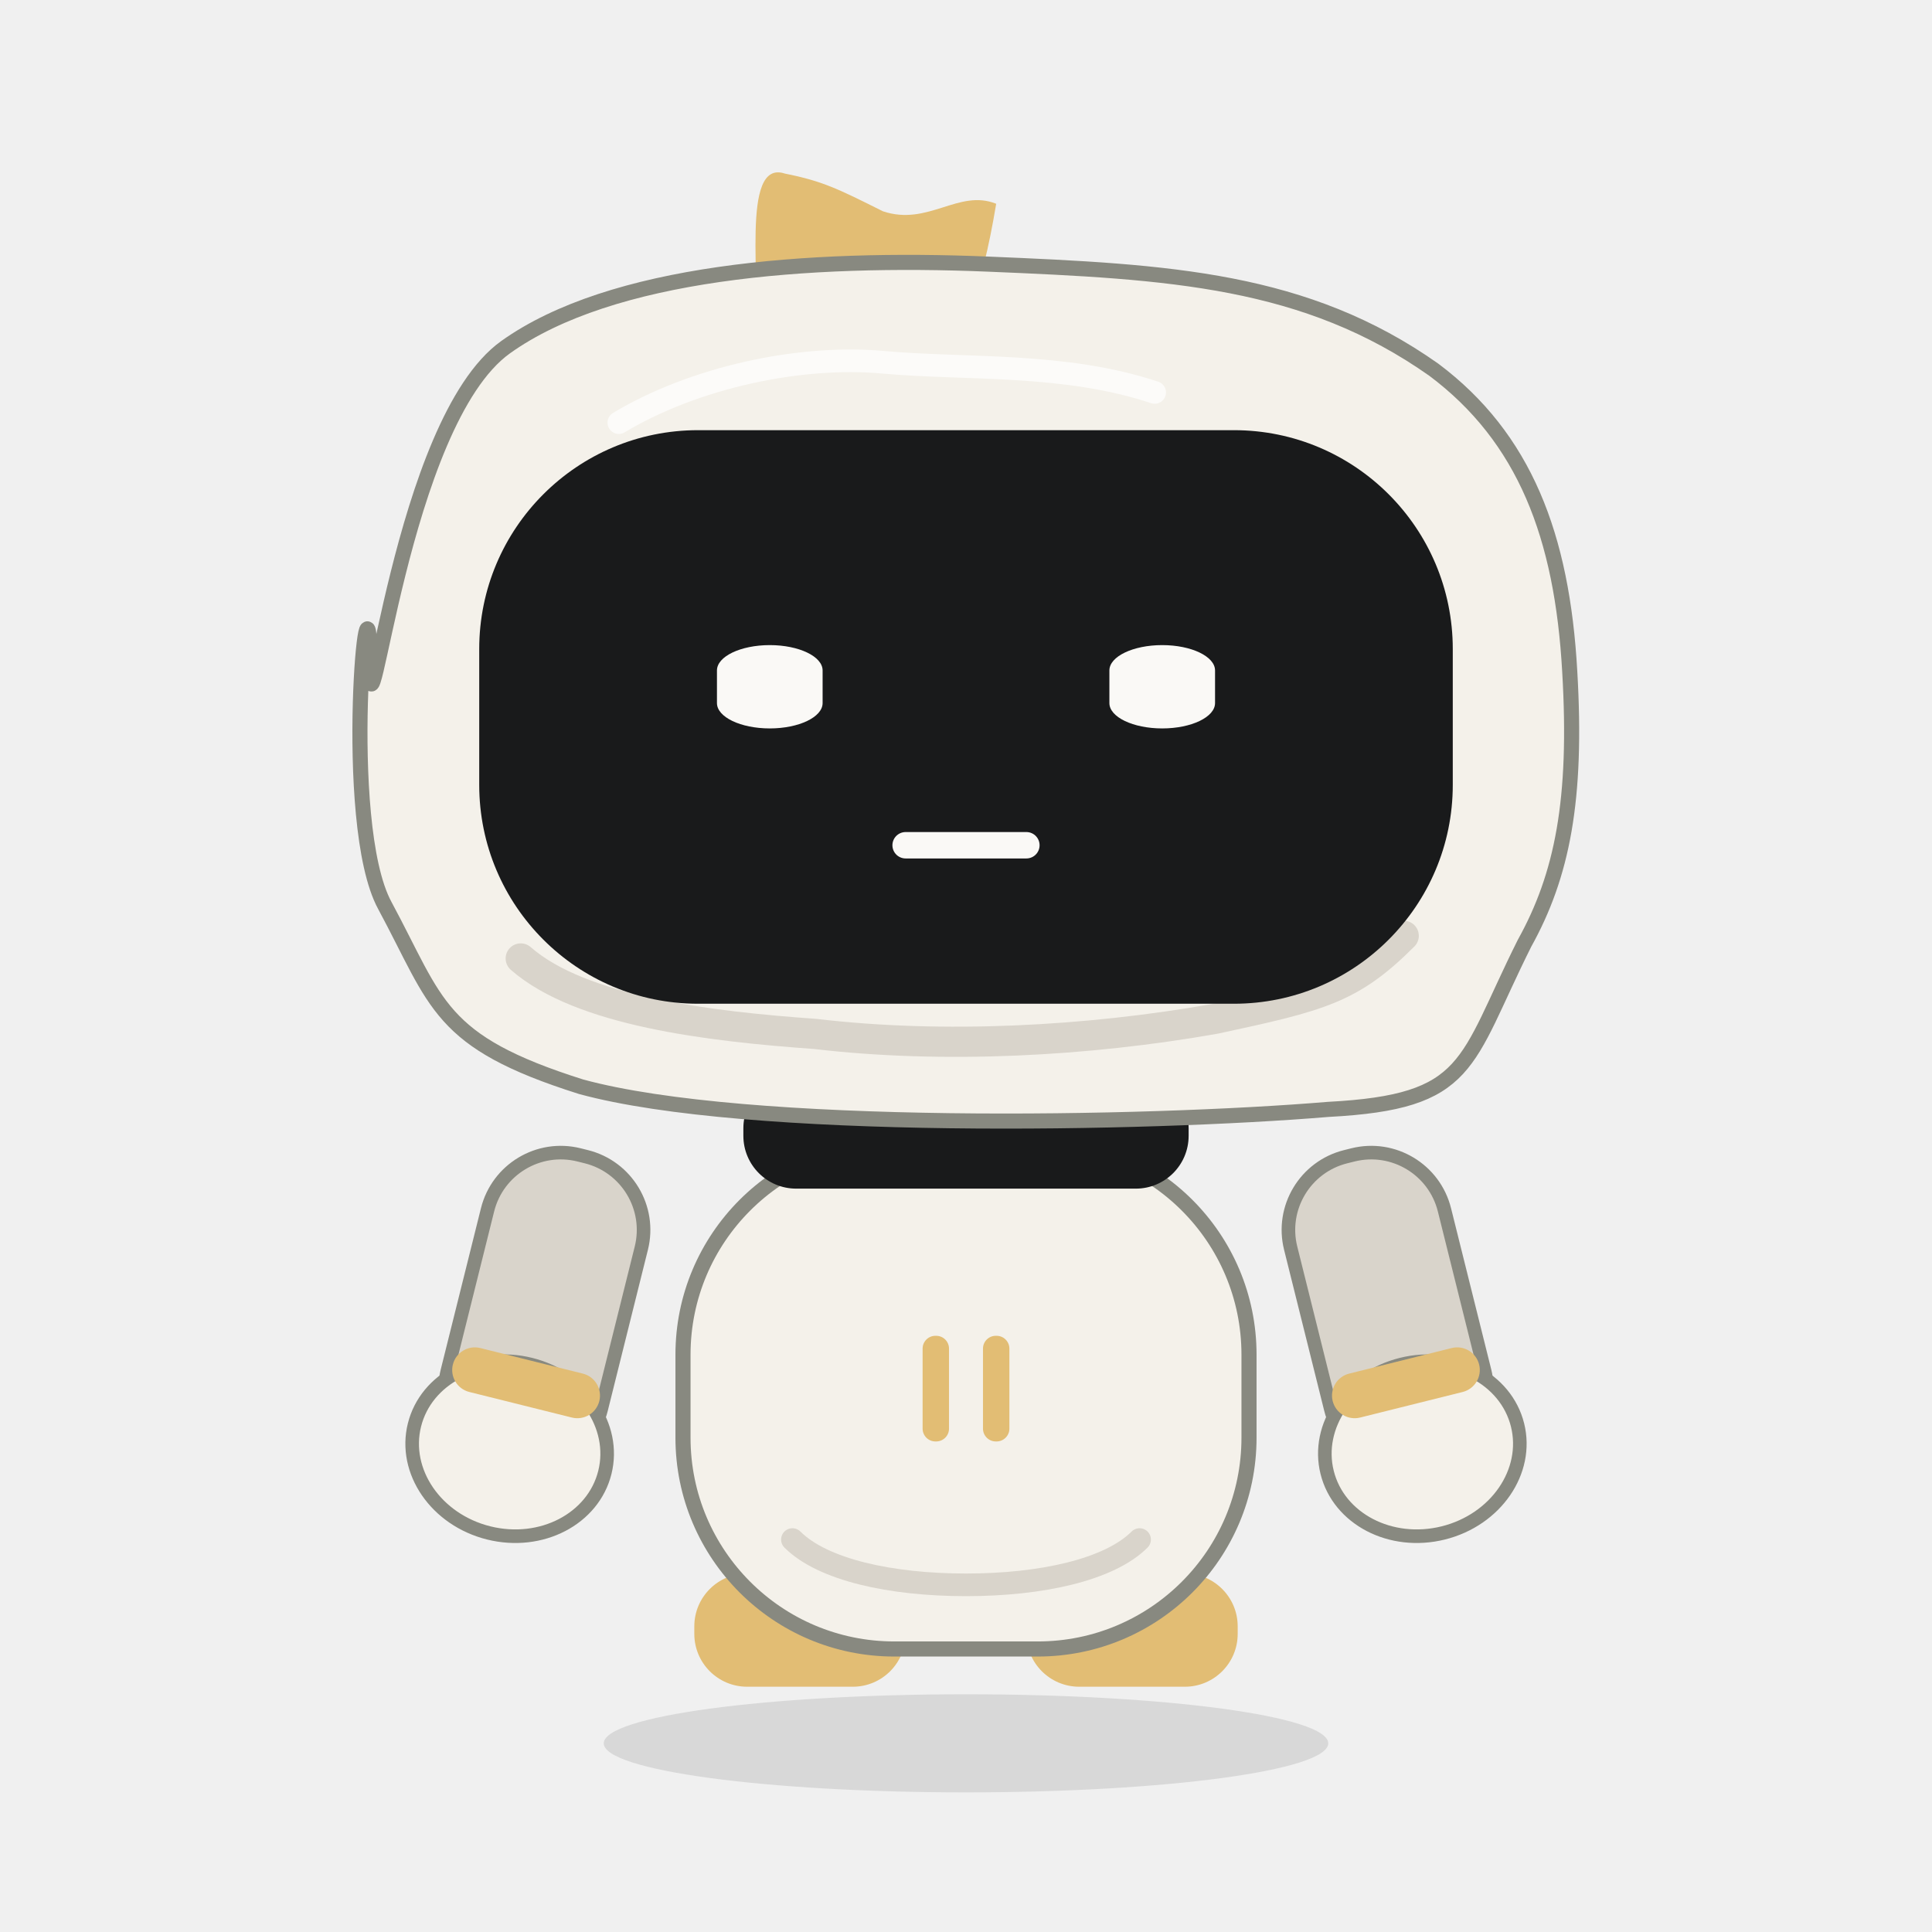
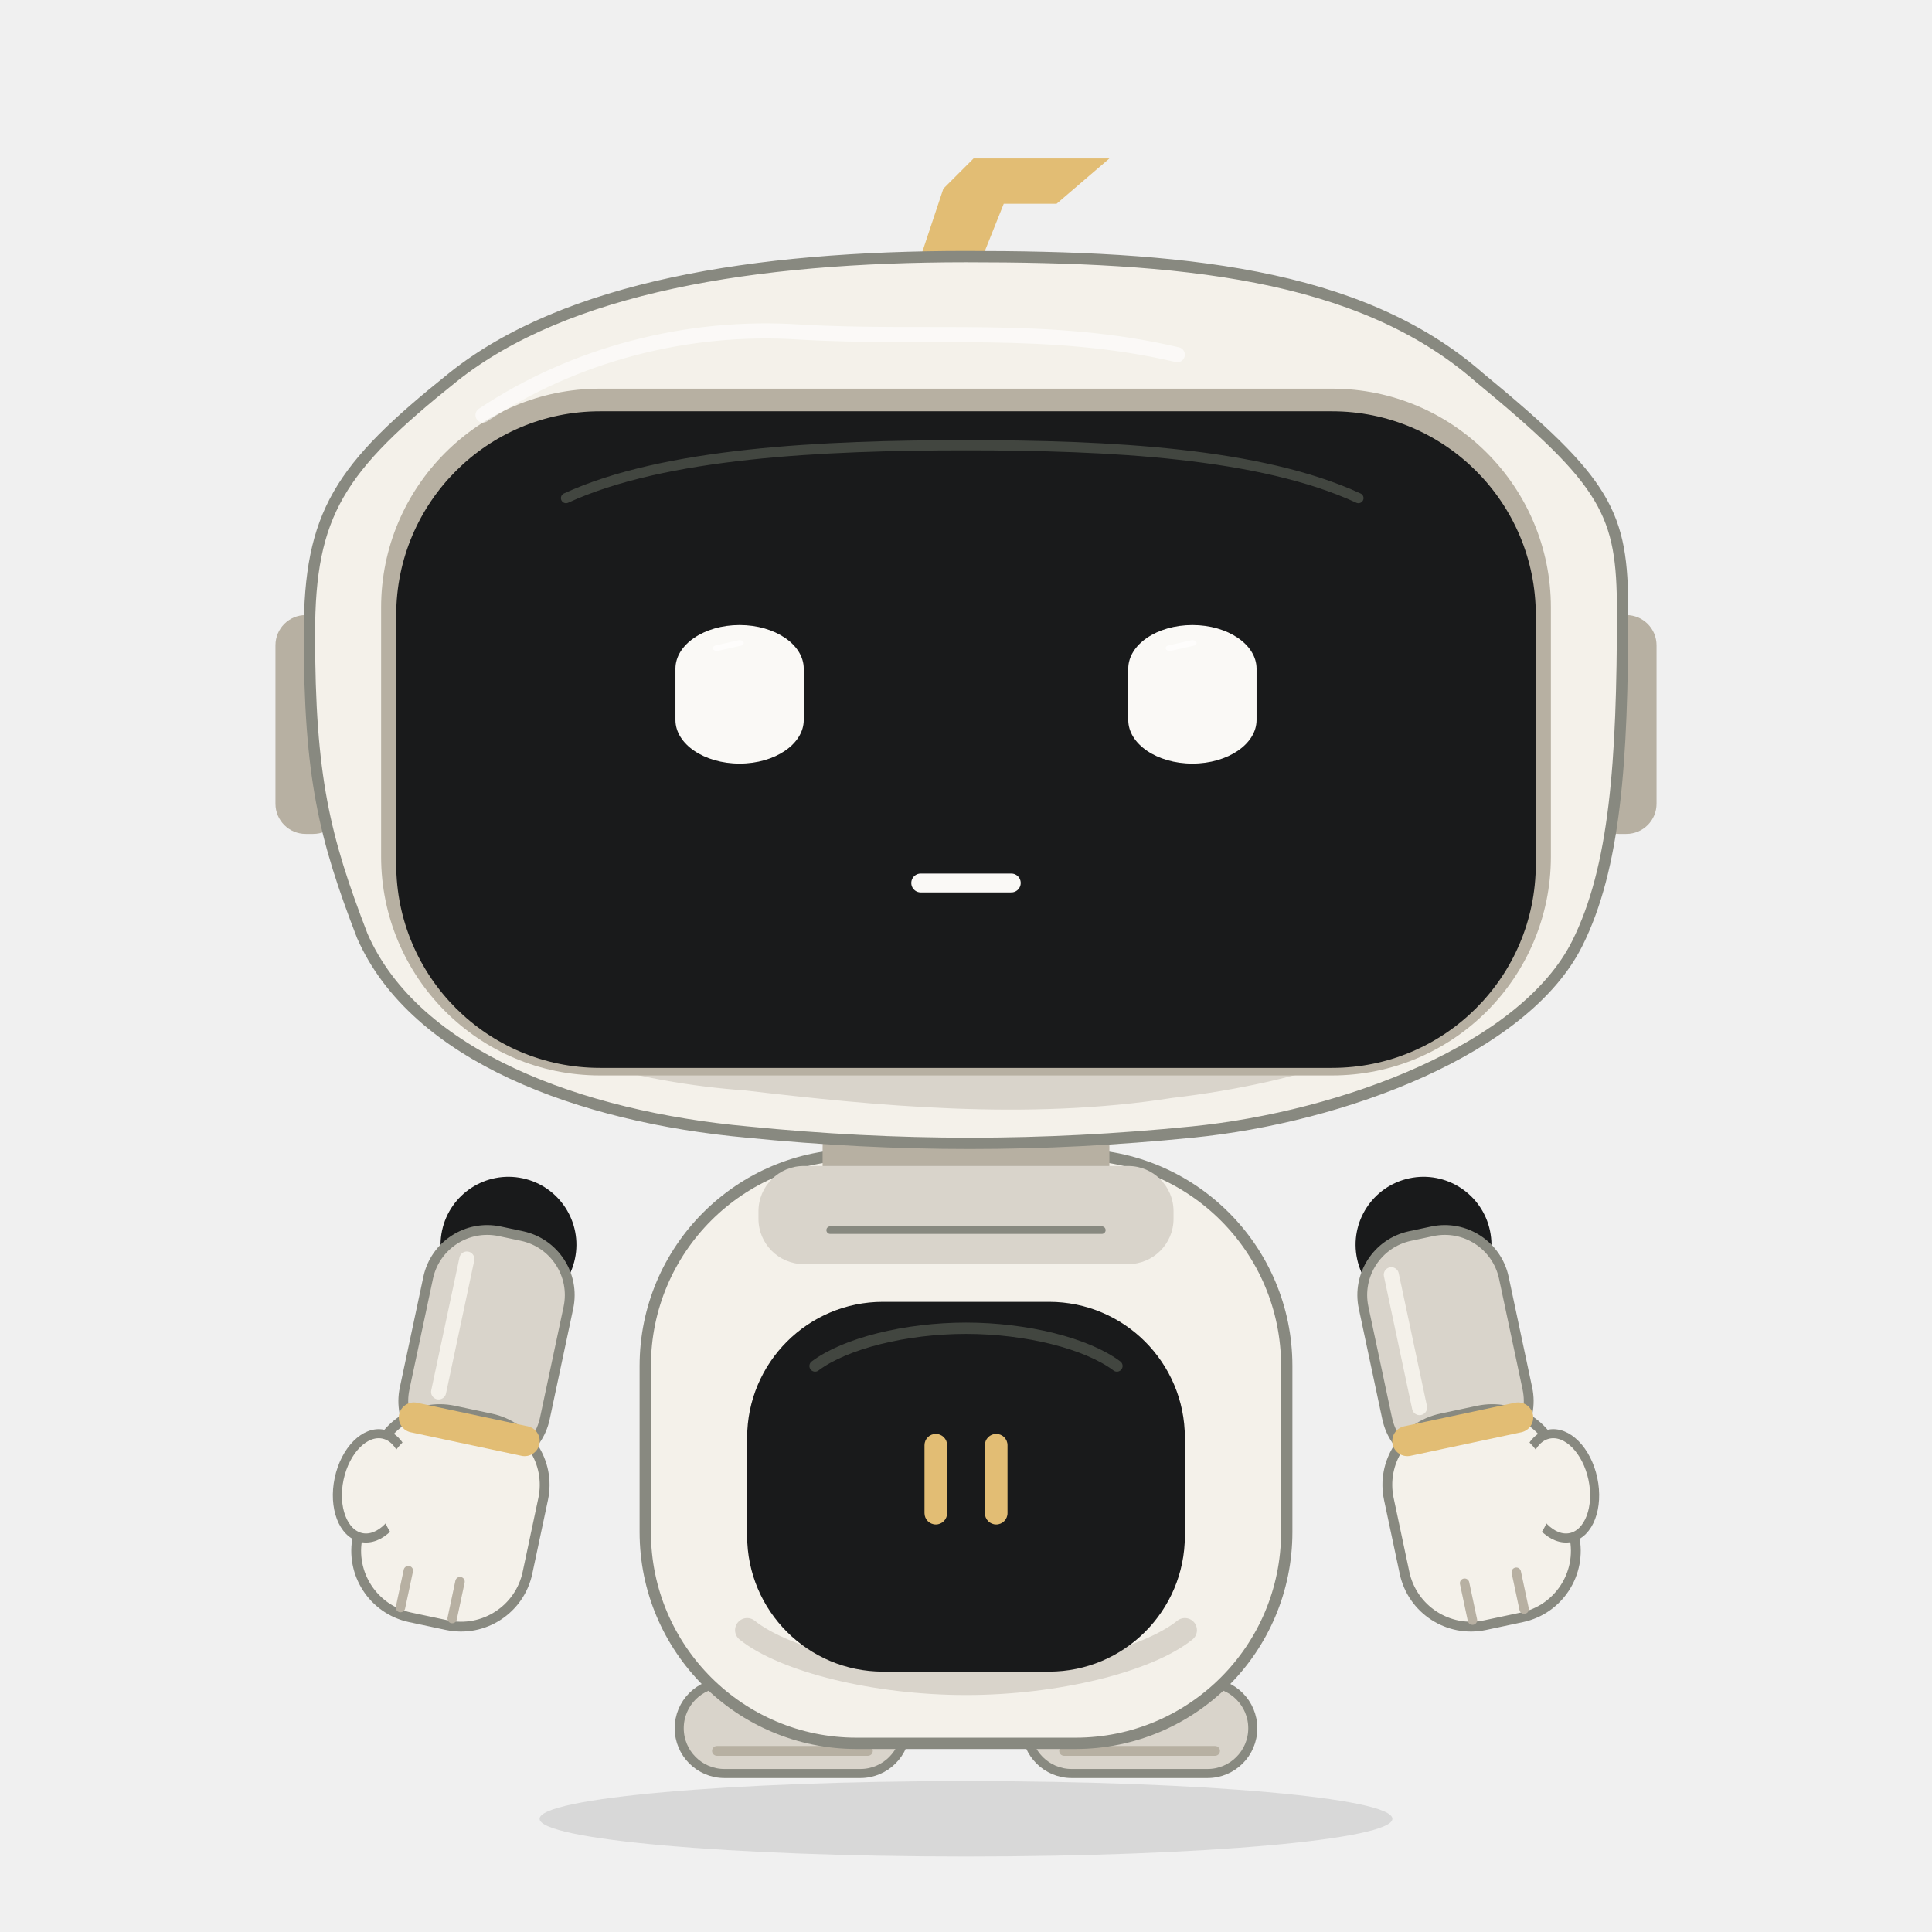
<svg xmlns="http://www.w3.org/2000/svg" viewBox="0 0 256 256" fill="none">
-   <g transform="translate(128 231) rotate(0) scale(1 1)">
-     <ellipse cx="0" cy="0" rx="48" ry="6.5" fill="#000000" stroke="none" stroke-width="0" stroke-linecap="round" stroke-linejoin="round" opacity="0.1" />
+   <g transform="translate(128 241) rotate(0) scale(1 1)">
+     <ellipse cx="0" cy="0" rx="56.5" ry="5" fill="#000000" stroke="none" stroke-width="0" stroke-linecap="round" stroke-linejoin="round" opacity="0.1" />
  </g>
-   <g transform="translate(128 132) rotate(0) scale(1 1)" />
-   <g transform="translate(128 132) rotate(0) scale(1 1)">
-     <g transform="translate(-22 84) rotate(0) scale(1 1)">
-       <path d="M -7 -7.5 C -7 -7.5 7 -7.5 7 -7.5 C 10.866 -7.5 14 -4.366 14 -0.5 C 14 -0.5 14 0.5 14 0.5 C 14 4.366 10.866 7.5 7 7.5 C 7 7.5 -7 7.5 -7 7.5 C -10.866 7.5 -14 4.366 -14 0.5 C -14 0.5 -14 -0.5 -14 -0.5 C -14 -4.366 -10.866 -7.5 -7 -7.5 Z" fill="#E2BD74" stroke="none" stroke-width="1" stroke-linecap="round" stroke-linejoin="round" opacity="1" />
+   <g transform="translate(128 139) rotate(0) scale(1 1)" />
+   <g transform="translate(128 139) rotate(0) scale(1 1)">
+     <g transform="translate(-23 90) rotate(0) scale(1 1)">
+       <path d="M -9 -6 C -9 -6 9 -6 9 -6 C 12.314 -6 15 -3.314 15 0 C 15 0 15 0 15 0 C 15 3.314 12.314 6 9 6 C 9 6 -9 6 -9 6 C -12.314 6 -15 3.314 -15 0 C -15 0 -15 0 -15 0 C -15 -3.314 -12.314 -6 -9 -6 Z" fill="#D9D4CB" stroke="#888980" stroke-width="1.2" stroke-linecap="round" stroke-linejoin="round" opacity="1" />
+       <path d="M -10 3 C -10 3 10 3 10 3" fill="none" stroke="#B7B0A2" stroke-width="1.3" stroke-linecap="round" stroke-linejoin="round" opacity="1" />
    </g>
  </g>
-   <g transform="translate(128 132) rotate(0) scale(1 1)">
-     <g transform="translate(22 84) rotate(0) scale(1 1)">
-       <path d="M -7 -7.5 C -7 -7.5 7 -7.5 7 -7.5 C 10.866 -7.5 14 -4.366 14 -0.5 C 14 -0.5 14 0.5 14 0.5 C 14 4.366 10.866 7.5 7 7.5 C 7 7.5 -7 7.5 -7 7.5 C -10.866 7.5 -14 4.366 -14 0.5 C -14 0.5 -14 -0.5 -14 -0.5 C -14 -4.366 -10.866 -7.5 -7 -7.5 Z" fill="#E2BD74" stroke="none" stroke-width="1" stroke-linecap="round" stroke-linejoin="round" opacity="1" />
+   <g transform="translate(128 139) rotate(0) scale(1 1)">
+     <g transform="translate(23 90) rotate(0) scale(1 1)">
+       <path d="M -9 -6 C -9 -6 9 -6 9 -6 C 12.314 -6 15 -3.314 15 0 C 15 0 15 0 15 0 C 15 3.314 12.314 6 9 6 C 9 6 -9 6 -9 6 C -12.314 6 -15 3.314 -15 0 C -15 0 -15 0 -15 0 C -15 -3.314 -12.314 -6 -9 -6 Z" fill="#D9D4CB" stroke="#888980" stroke-width="1.2" stroke-linecap="round" stroke-linejoin="round" opacity="1" />
+       <path d="M -10 3 C -10 3 10 3 10 3" fill="none" stroke="#B7B0A2" stroke-width="1.3" stroke-linecap="round" stroke-linejoin="round" opacity="1" />
    </g>
  </g>
-   <g transform="translate(128 132) rotate(0) scale(1 1)">
-     <g transform="translate(-52 26) rotate(14) scale(1 1)">
-       <path d="M -0.5 -5 C -0.5 -5 0.5 -5 0.5 -5 C 6.023 -5 10.5 -0.523 10.5 5 C 10.5 5 10.5 27 10.5 27 C 10.5 32.523 6.023 37 0.5 37 C 0.5 37 -0.5 37 -0.5 37 C -6.023 37 -10.5 32.523 -10.5 27 C -10.5 27 -10.5 5 -10.5 5 C -10.5 -0.523 -6.023 -5 -0.5 -5 Z" fill="#D9D4CB" stroke="#888980" stroke-width="1.8" stroke-linecap="round" stroke-linejoin="round" opacity="1" />
-       <ellipse cx="0" cy="35" rx="13" ry="11.5" fill="#F4F1EA" stroke="#888980" stroke-width="1.8" stroke-linecap="round" stroke-linejoin="round" opacity="1" />
-       <path d="M -7 23 C -7 23 7 23 7 23 C 8.657 23 10 24.343 10 26 C 10 26 10 26 10 26 C 10 27.657 8.657 29 7 29 C 7 29 -7 29 -7 29 C -8.657 29 -10 27.657 -10 26 C -10 26 -10 26 -10 26 C -10 24.343 -8.657 23 -7 23 Z" fill="#E2BD74" stroke="none" stroke-width="1" stroke-linecap="round" stroke-linejoin="round" opacity="1" />
+   <g transform="translate(128 139) rotate(0) scale(1 1)">
+     <g transform="translate(-60 23) rotate(12) scale(1 1)">
+       <ellipse cx="0" cy="3" rx="9" ry="9" fill="#191A1B" stroke="none" stroke-width="1" stroke-linecap="round" stroke-linejoin="round" opacity="1" />
+       <path d="M -1.5 1.5 C -1.5 1.5 1.5 1.5 1.5 1.5 C 5.918 1.5 9.5 5.082 9.5 9.5 C 9.5 9.5 9.5 24.5 9.5 24.5 C 9.5 28.918 5.918 32.5 1.5 32.5 C 1.5 32.5 -1.5 32.5 -1.5 32.5 C -5.918 32.5 -9.5 28.918 -9.5 24.5 C -9.5 24.5 -9.5 9.5 -9.5 9.5 C -9.5 5.082 -5.918 1.5 -1.5 1.5 Z" fill="#D9D4CB" stroke="#888980" stroke-width="1.3" stroke-linecap="round" stroke-linejoin="round" opacity="1" />
+       <path d="M -5 6 C -5 6 -5 24 -5 24" fill="none" stroke="#F4F1EA" stroke-width="2" stroke-linecap="round" stroke-linejoin="round" opacity="1" />
+       <path d="M -2.5 26 C -2.5 26 2.5 26 2.5 26 C 7.471 26 11.5 30.029 11.5 35 C 11.5 35 11.5 45 11.5 45 C 11.5 49.971 7.471 54 2.5 54 C 2.5 54 -2.5 54 -2.5 54 C -7.471 54 -11.5 49.971 -11.5 45 C -11.5 45 -11.5 35 -11.5 35 C -11.5 30.029 -7.471 26 -2.5 26 Z" fill="#F4F1EA" stroke="#888980" stroke-width="1.3" stroke-linecap="round" stroke-linejoin="round" opacity="1" />
+       <ellipse cx="-11" cy="38" rx="4.5" ry="7" fill="#F4F1EA" stroke="#888980" stroke-width="1.2" stroke-linecap="round" stroke-linejoin="round" opacity="1" />
+       <path d="M -2.5 28.5 C -2.5 28.5 2.5 28.5 2.5 28.5 C 6.366 28.5 9.5 31.634 9.5 35.5 C 9.5 35.5 9.5 38.5 9.5 38.5 C 9.5 42.366 6.366 45.5 2.5 45.5 C 2.5 45.5 -2.5 45.5 -2.5 45.5 C -6.366 45.5 -9.5 42.366 -9.5 38.5 C -9.5 38.5 -9.5 35.5 -9.5 35.5 C -9.5 31.634 -6.366 28.5 -2.5 28.5 Z" fill="#F4F1EA" stroke="none" stroke-width="1" stroke-linecap="round" stroke-linejoin="round" opacity="1" />
+       <path d="M -4 48 C -4 48 -4 53 -4 53" fill="none" stroke="#B7B0A2" stroke-width="1.25" stroke-linecap="round" stroke-linejoin="round" opacity="1" />
+       <path d="M 3 48 C 3 48 3 53 3 53" fill="none" stroke="#B7B0A2" stroke-width="1.25" stroke-linecap="round" stroke-linejoin="round" opacity="1" />
+       <path d="M -7.5 26 C -7.5 26 7.5 26 7.5 26 C 8.605 26 9.5 26.895 9.5 28 C 9.5 28 9.5 28 9.5 28 C 9.5 29.105 8.605 30 7.5 30 C 7.5 30 -7.5 30 -7.5 30 C -8.605 30 -9.5 29.105 -9.5 28 C -9.5 28 -9.5 28 -9.5 28 C -9.5 26.895 -8.605 26 -7.5 26 Z" fill="#E2BD74" stroke="none" stroke-width="1" stroke-linecap="round" stroke-linejoin="round" opacity="1" />
    </g>
  </g>
-   <g transform="translate(128 132) rotate(0) scale(1 1)">
-     <g transform="translate(52 26) rotate(-14) scale(1 1)">
-       <path d="M -0.5 -5 C -0.5 -5 0.5 -5 0.5 -5 C 6.023 -5 10.5 -0.523 10.5 5 C 10.5 5 10.5 27 10.5 27 C 10.5 32.523 6.023 37 0.5 37 C 0.5 37 -0.5 37 -0.5 37 C -6.023 37 -10.5 32.523 -10.5 27 C -10.5 27 -10.5 5 -10.5 5 C -10.5 -0.523 -6.023 -5 -0.5 -5 Z" fill="#D9D4CB" stroke="#888980" stroke-width="1.8" stroke-linecap="round" stroke-linejoin="round" opacity="1" />
-       <ellipse cx="0" cy="35" rx="13" ry="11.5" fill="#F4F1EA" stroke="#888980" stroke-width="1.8" stroke-linecap="round" stroke-linejoin="round" opacity="1" />
-       <path d="M -7 23 C -7 23 7 23 7 23 C 8.657 23 10 24.343 10 26 C 10 26 10 26 10 26 C 10 27.657 8.657 29 7 29 C 7 29 -7 29 -7 29 C -8.657 29 -10 27.657 -10 26 C -10 26 -10 26 -10 26 C -10 24.343 -8.657 23 -7 23 Z" fill="#E2BD74" stroke="none" stroke-width="1" stroke-linecap="round" stroke-linejoin="round" opacity="1" />
+   <g transform="translate(128 139) rotate(0) scale(1 1)">
+     <g transform="translate(60 23) rotate(-12) scale(1 1)">
+       <ellipse cx="0" cy="3" rx="9" ry="9" fill="#191A1B" stroke="none" stroke-width="1" stroke-linecap="round" stroke-linejoin="round" opacity="1" />
+       <path d="M -1.5 1.5 C -1.5 1.5 1.5 1.5 1.5 1.5 C 5.918 1.5 9.5 5.082 9.5 9.5 C 9.5 9.5 9.5 24.5 9.5 24.5 C 9.5 28.918 5.918 32.5 1.5 32.5 C 1.5 32.5 -1.5 32.5 -1.5 32.5 C -5.918 32.5 -9.5 28.918 -9.5 24.5 C -9.5 24.5 -9.5 9.5 -9.5 9.5 C -9.5 5.082 -5.918 1.5 -1.5 1.5 Z" fill="#D9D4CB" stroke="#888980" stroke-width="1.3" stroke-linecap="round" stroke-linejoin="round" opacity="1" />
+       <path d="M -5 6 C -5 6 -5 24 -5 24" fill="none" stroke="#F4F1EA" stroke-width="2" stroke-linecap="round" stroke-linejoin="round" opacity="1" />
+       <path d="M -2.5 26 C -2.5 26 2.5 26 2.5 26 C 7.471 26 11.5 30.029 11.5 35 C 11.5 35 11.5 45 11.5 45 C 11.5 49.971 7.471 54 2.5 54 C 2.5 54 -2.5 54 -2.5 54 C -7.471 54 -11.5 49.971 -11.5 45 C -11.5 45 -11.5 35 -11.5 35 C -11.5 30.029 -7.471 26 -2.5 26 Z" fill="#F4F1EA" stroke="#888980" stroke-width="1.3" stroke-linecap="round" stroke-linejoin="round" opacity="1" />
+       <ellipse cx="11" cy="38" rx="4.5" ry="7" fill="#F4F1EA" stroke="#888980" stroke-width="1.2" stroke-linecap="round" stroke-linejoin="round" opacity="1" />
+       <path d="M -2.5 28.5 C -2.5 28.5 2.5 28.5 2.5 28.5 C 6.366 28.5 9.5 31.634 9.5 35.5 C 9.5 35.5 9.5 38.5 9.5 38.5 C 9.5 42.366 6.366 45.5 2.5 45.5 C 2.5 45.5 -2.5 45.5 -2.5 45.5 C -6.366 45.5 -9.5 42.366 -9.5 38.5 C -9.5 38.5 -9.5 35.5 -9.5 35.5 C -9.5 31.634 -6.366 28.5 -2.5 28.5 Z" fill="#F4F1EA" stroke="none" stroke-width="1" stroke-linecap="round" stroke-linejoin="round" opacity="1" />
+       <path d="M -4 48 C -4 48 -4 53 -4 53" fill="none" stroke="#B7B0A2" stroke-width="1.25" stroke-linecap="round" stroke-linejoin="round" opacity="1" />
+       <path d="M 3 48 C 3 48 3 53 3 53" fill="none" stroke="#B7B0A2" stroke-width="1.25" stroke-linecap="round" stroke-linejoin="round" opacity="1" />
+       <path d="M -7.5 26 C -7.5 26 7.5 26 7.5 26 C 8.605 26 9.5 26.895 9.5 28 C 9.5 28 9.5 28 9.5 28 C 9.5 29.105 8.605 30 7.5 30 C 7.5 30 -7.5 30 -7.5 30 C -8.605 30 -9.5 29.105 -9.5 28 C -9.5 28 -9.5 28 -9.5 28 C -9.5 26.895 -8.605 26 -7.5 26 Z" fill="#E2BD74" stroke="none" stroke-width="1" stroke-linecap="round" stroke-linejoin="round" opacity="1" />
    </g>
  </g>
-   <g transform="translate(128 132) rotate(0) scale(1 1)">
+   <g transform="translate(128 139) rotate(0) scale(1 1)">
    <g transform="translate(0 53) rotate(0) scale(1 1)">
-       <path d="M -9.5 -33.5 C -9.5 -33.5 9.5 -33.5 9.5 -33.5 C 24.964 -33.5 37.5 -20.964 37.5 -5.5 C 37.5 -5.5 37.5 5.5 37.5 5.5 C 37.5 20.964 24.964 33.5 9.5 33.5 C 9.5 33.5 -9.5 33.5 -9.5 33.5 C -24.964 33.5 -37.5 20.964 -37.5 5.5 C -37.5 5.5 -37.5 -5.5 -37.5 -5.5 C -37.5 -20.964 -24.964 -33.5 -9.5 -33.5 Z" fill="#F4F1EA" stroke="#888980" stroke-width="2" stroke-linecap="round" stroke-linejoin="round" opacity="1" />
-       <path d="M -23 19 C -19 23 -10 25 0 25 C 10 25 19 23 23 19" fill="none" stroke="#D9D4CB" stroke-width="3" stroke-linecap="round" stroke-linejoin="round" opacity="1" />
+       <path d="M -14.5 -39 C -14.5 -39 14.5 -39 14.5 -39 C 29.964 -39 42.5 -26.464 42.5 -11 C 42.5 -11 42.5 11 42.5 11 C 42.5 26.464 29.964 39 14.5 39 C 14.5 39 -14.5 39 -14.5 39 C -29.964 39 -42.5 26.464 -42.5 11 C -42.5 11 -42.5 -11 -42.5 -11 C -42.5 -26.464 -29.964 -39 -14.5 -39 Z" fill="#F4F1EA" stroke="#888980" stroke-width="1.5" stroke-linecap="round" stroke-linejoin="round" opacity="1" />
+       <path d="M -29 24 C -24 28 -12 31 0 31 C 12 31 24 28 29 24" fill="none" stroke="#D9D4CB" stroke-width="3.2" stroke-linecap="round" stroke-linejoin="round" opacity="1" />
+       <path d="M -11 -19.5 C -11 -19.5 11 -19.5 11 -19.5 C 20.941 -19.5 29 -11.441 29 -1.5 C 29 -1.5 29 11.5 29 11.5 C 29 21.441 20.941 29.5 11 29.5 C 11 29.5 -11 29.5 -11 29.5 C -20.941 29.5 -29 21.441 -29 11.5 C -29 11.5 -29 -1.5 -29 -1.5 C -29 -11.441 -20.941 -19.5 -11 -19.5 Z" fill="#191A1B" stroke="none" stroke-width="1" stroke-linecap="round" stroke-linejoin="round" opacity="1" />
+       <path d="M -20 -11 C -16 -14 -8 -16 0 -16 C 8 -16 16 -14 20 -11" fill="none" stroke="#424640" stroke-width="1.5" stroke-linecap="round" stroke-linejoin="round" opacity="1" />
    </g>
  </g>
-   <g transform="translate(128 132) rotate(0) scale(1 1)">
-     <g transform="translate(0 18) rotate(0) scale(1 1)">
-       <path d="M -22.5 -7.5 C -22.5 -7.5 22.5 -7.5 22.5 -7.5 C 26.366 -7.5 29.5 -4.366 29.5 -0.5 C 29.5 -0.5 29.5 0.5 29.5 0.5 C 29.5 4.366 26.366 7.5 22.5 7.5 C 22.5 7.5 -22.5 7.5 -22.5 7.5 C -26.366 7.5 -29.5 4.366 -29.5 0.5 C -29.5 0.5 -29.5 -0.5 -29.5 -0.5 C -29.5 -4.366 -26.366 -7.5 -22.5 -7.5 Z" fill="#191A1B" stroke="none" stroke-width="1" stroke-linecap="round" stroke-linejoin="round" opacity="1" />
+   <g transform="translate(128 139) rotate(0) scale(1 1)">
+     <g transform="translate(0 17) rotate(0) scale(1 1)">
+       <path d="M -11 -12 C -11 -12 11 -12 11 -12 C 15.418 -12 19 -8.418 19 -4 C 19 -4 19 2 19 2 C 19 6.418 15.418 10 11 10 C 11 10 -11 10 -11 10 C -15.418 10 -19 6.418 -19 2 C -19 2 -19 -4 -19 -4 C -19 -8.418 -15.418 -12 -11 -12 Z" fill="#B7B0A2" stroke="none" stroke-width="1" stroke-linecap="round" stroke-linejoin="round" opacity="1" />
+       <path d="M -21.5 -1.5 C -21.5 -1.5 21.5 -1.5 21.5 -1.5 C 24.814 -1.5 27.5 1.186 27.5 4.5 C 27.5 4.5 27.5 5.5 27.5 5.5 C 27.5 8.814 24.814 11.5 21.5 11.5 C 21.5 11.5 -21.5 11.5 -21.5 11.5 C -24.814 11.5 -27.5 8.814 -27.5 5.5 C -27.5 5.5 -27.5 4.5 -27.5 4.5 C -27.5 1.186 -24.814 -1.5 -21.5 -1.5 Z" fill="#D9D4CB" stroke="none" stroke-width="1" stroke-linecap="round" stroke-linejoin="round" opacity="1" />
+       <path d="M -18 7 C -18 7 18 7 18 7" fill="none" stroke="#888980" stroke-width="1" stroke-linecap="round" stroke-linejoin="round" opacity="1" />
    </g>
  </g>
-   <g transform="translate(128 132) rotate(0) scale(1 1)">
-     <g transform="translate(0 -39) rotate(0) scale(1 1)">
-       <path d="M -28 -48 C -27 -55 -30 -72 -24 -70 C -19 -69 -17 -68 -11 -65 C -5 -63 -1 -68 4 -66 C 3 -60 2 -56 0 -50 C -7 -50 -29 -43 -28 -48 Z" fill="#E2BD74" stroke="none" stroke-width="1" stroke-linecap="round" stroke-linejoin="round" opacity="1" />
-       <path d="M -79 -5 C -79 9 -75 -37 -61 -47 C -47 -57 -21 -59 3 -58 C 27 -57 45 -56 62 -44 C 74 -35 79 -22 80 -4 C 81 13 79 23 74 32 C 66 48 67 53 48 54 C 24 56 -29 57 -51 51 C -70 45 -70 40 -77 27 C -83 16 -79 -23 -79 -5 Z" fill="#F4F1EA" stroke="#888980" stroke-width="2" stroke-linecap="round" stroke-linejoin="round" opacity="1" />
-       <path d="M -59 34 C -51 41 -34 43 -20 44 C -3 46 16 45 33 42 C 47 39 51 38 58 31" fill="none" stroke="#D9D4CB" stroke-width="4" stroke-linecap="round" stroke-linejoin="round" opacity="1" />
-       <path d="M -35.5 -36 C -35.5 -36 35.5 -36 35.5 -36 C 51.516 -36 64.5 -23.016 64.5 -7 C 64.5 -7 64.5 11 64.5 11 C 64.5 27.016 51.516 40 35.5 40 C 35.5 40 -35.5 40 -35.5 40 C -51.516 40 -64.5 27.016 -64.5 11 C -64.5 11 -64.5 -7 -64.5 -7 C -64.5 -23.016 -51.516 -36 -35.5 -36 Z" fill="#191A1B" stroke="none" stroke-width="1" stroke-linecap="round" stroke-linejoin="round" opacity="1" />
-       <path d="M -46 -37 C -36 -43 -22 -46 -11 -45 C 0 -44 13 -45 25 -41" fill="none" stroke="#FFFFFF" stroke-width="3" stroke-linecap="round" stroke-linejoin="round" opacity="0.7" />
+   <g transform="translate(128 139) rotate(0) scale(1 1)">
+     <g transform="translate(0 -46) rotate(0) scale(1 1)">
+       <path d="M -7 -56 C -7 -56 -3 -68 -3 -68 C -3 -68 1 -72 1 -72 C 1 -72 19 -72 19 -72 C 19 -72 12 -66 12 -66 C 12 -66 5 -66 5 -66 C 5 -66 1 -56 1 -56 C 1 -56 -7 -56 -7 -56 Z" fill="#E2BD74" stroke="none" stroke-width="1" stroke-linecap="round" stroke-linejoin="round" opacity="1" />
+       <path d="M -87.5 -11.5 C -87.5 -11.5 -86.5 -11.5 -86.5 -11.5 C -84.291 -11.5 -82.5 -9.709 -82.5 -7.5 C -82.5 -7.5 -82.5 13.5 -82.5 13.5 C -82.5 15.709 -84.291 17.5 -86.5 17.5 C -86.5 17.5 -87.5 17.5 -87.5 17.5 C -89.709 17.5 -91.5 15.709 -91.5 13.5 C -91.5 13.5 -91.5 -7.5 -91.5 -7.5 C -91.5 -9.709 -89.709 -11.5 -87.5 -11.5 Z" fill="#B7B0A2" stroke="none" stroke-width="1" stroke-linecap="round" stroke-linejoin="round" opacity="1" />
+       <path d="M 86.5 -11.5 C 86.5 -11.5 87.5 -11.5 87.5 -11.5 C 89.709 -11.5 91.5 -9.709 91.5 -7.5 C 91.5 -7.5 91.5 13.5 91.5 13.5 C 91.5 15.709 89.709 17.5 87.5 17.5 C 87.5 17.5 86.5 17.5 86.5 17.5 C 84.291 17.5 82.5 15.709 82.5 13.5 C 82.5 13.5 82.5 -7.5 82.5 -7.5 C 82.5 -9.709 84.291 -11.5 86.5 -11.5 Z" fill="#B7B0A2" stroke="none" stroke-width="1" stroke-linecap="round" stroke-linejoin="round" opacity="1" />
+       <path d="M 0 -59 C 28 -59 52 -57 68 -43 C 85 -29 87 -25 87 -12 C 87 8 86 22 81 32 C 74 46 50 55 30 57 C 10 59 -9 59 -29 57 C -51 55 -73 47 -80 31 C -85 18 -87 10 -87 -9 C -87 -25 -83 -31 -68 -43 C -53 -55 -28 -59 0 -59 Z" fill="#F4F1EA" stroke="#888980" stroke-width="1.5" stroke-linecap="round" stroke-linejoin="round" opacity="1" />
+       <path d="M -68 35 C -59 44 -43 48 -29 49 C -12 51 8 53 27 50 C 44 48 59 43 69 34" fill="none" stroke="#D9D4CB" stroke-width="5" stroke-linecap="round" stroke-linejoin="round" opacity="1" />
+       <path d="M -48.5 -41.5 C -48.5 -41.5 48.5 -41.5 48.5 -41.5 C 64.516 -41.5 77.5 -28.516 77.5 -12.5 C 77.5 -12.5 77.5 20.5 77.5 20.5 C 77.5 36.516 64.516 49.5 48.5 49.5 C 48.5 49.5 -48.5 49.5 -48.5 49.5 C -64.516 49.5 -77.5 36.516 -77.5 20.5 C -77.5 20.5 -77.5 -12.5 -77.5 -12.5 C -77.5 -28.516 -64.516 -41.5 -48.5 -41.5 Z" fill="#B7B0A2" stroke="none" stroke-width="1" stroke-linecap="round" stroke-linejoin="round" opacity="1" />
+       <path d="M -48.5 -38.5 C -48.5 -38.5 48.5 -38.5 48.5 -38.5 C 63.412 -38.5 75.5 -26.412 75.5 -11.5 C 75.5 -11.5 75.5 21.5 75.5 21.5 C 75.5 36.412 63.412 48.5 48.5 48.5 C 48.5 48.5 -48.5 48.5 -48.5 48.5 C -63.412 48.5 -75.5 36.412 -75.5 21.5 C -75.5 21.5 -75.5 -11.5 -75.5 -11.5 C -75.5 -26.412 -63.412 -38.5 -48.5 -38.5 Z" fill="#191A1B" stroke="none" stroke-width="1" stroke-linecap="round" stroke-linejoin="round" opacity="1" />
+       <path d="M -53 -27 C -40 -33 -19 -34 0 -34 C 19 -34 39 -33 52 -27" fill="none" stroke="#424640" stroke-width="1.35" stroke-linecap="round" stroke-linejoin="round" opacity="1" />
+       <path d="M -64 -38 C -52 -46 -37 -50 -22 -49 C -5 -48 11 -50 28 -46" fill="none" stroke="#FFFFFF" stroke-width="2" stroke-linecap="round" stroke-linejoin="round" opacity="0.6" />
    </g>
  </g>
-   <g transform="translate(128 132) rotate(0) scale(1 1)">
-     <g transform="translate(0 -39) rotate(0) scale(1 1)">
-       <g transform="translate(-26 -2) rotate(0) scale(1 0.48)">
-         <path d="M 0 -11.5 C 0 -11.5 0 -11.5 0 -11.5 C 3.866 -11.5 7 -8.366 7 -4.5 C 7 -4.5 7 4.5 7 4.5 C 7 8.366 3.866 11.5 0 11.5 C 0 11.5 0 11.5 0 11.5 C -3.866 11.5 -7 8.366 -7 4.5 C -7 4.5 -7 -4.5 -7 -4.5 C -7 -8.366 -3.866 -11.5 0 -11.5 Z" fill="#FAF9F6" stroke="none" stroke-width="1" stroke-linecap="round" stroke-linejoin="round" opacity="1" />
+   <g transform="translate(128 139) rotate(0) scale(1 1)">
+     <g transform="translate(0 -46) rotate(0) scale(1 1)">
+       <g transform="translate(-30 -1) rotate(0) scale(1 0.68)">
+         <path d="M 0 -13.5 C 0 -13.5 0 -13.5 0 -13.5 C 4.694 -13.5 8.5 -9.694 8.5 -5 C 8.5 -5 8.5 5 8.5 5 C 8.5 9.694 4.694 13.5 0 13.5 C 0 13.5 0 13.5 0 13.5 C -4.694 13.5 -8.5 9.694 -8.5 5 C -8.5 5 -8.5 -5 -8.5 -5 C -8.5 -9.694 -4.694 -13.5 0 -13.5 Z" fill="#FAF9F6" stroke="none" stroke-width="1" stroke-linecap="round" stroke-linejoin="round" opacity="1" />
+         <path d="M -3 -9 C -3 -9 0 -10 0 -10" fill="none" stroke="#FFFFFF" stroke-width="1.1" stroke-linecap="round" stroke-linejoin="round" opacity="0.72" />
      </g>
    </g>
  </g>
-   <g transform="translate(128 132) rotate(0) scale(1 1)">
-     <g transform="translate(0 -39) rotate(0) scale(1 1)">
-       <g transform="translate(26 -2) rotate(0) scale(1 0.48)">
-         <path d="M 0 -11.5 C 0 -11.5 0 -11.5 0 -11.5 C 3.866 -11.5 7 -8.366 7 -4.5 C 7 -4.5 7 4.5 7 4.5 C 7 8.366 3.866 11.5 0 11.5 C 0 11.5 0 11.5 0 11.5 C -3.866 11.5 -7 8.366 -7 4.5 C -7 4.5 -7 -4.5 -7 -4.5 C -7 -8.366 -3.866 -11.5 0 -11.5 Z" fill="#FAF9F6" stroke="none" stroke-width="1" stroke-linecap="round" stroke-linejoin="round" opacity="1" />
+   <g transform="translate(128 139) rotate(0) scale(1 1)">
+     <g transform="translate(0 -46) rotate(0) scale(1 1)">
+       <g transform="translate(30 -1) rotate(0) scale(1 0.68)">
+         <path d="M 0 -13.5 C 0 -13.5 0 -13.5 0 -13.5 C 4.694 -13.5 8.5 -9.694 8.5 -5 C 8.5 -5 8.5 5 8.5 5 C 8.5 9.694 4.694 13.5 0 13.5 C 0 13.5 0 13.5 0 13.5 C -4.694 13.5 -8.5 9.694 -8.5 5 C -8.5 5 -8.5 -5 -8.5 -5 C -8.5 -9.694 -4.694 -13.5 0 -13.5 Z" fill="#FAF9F6" stroke="none" stroke-width="1" stroke-linecap="round" stroke-linejoin="round" opacity="1" />
+         <path d="M -3 -9 C -3 -9 0 -10 0 -10" fill="none" stroke="#FFFFFF" stroke-width="1.1" stroke-linecap="round" stroke-linejoin="round" opacity="0.72" />
      </g>
    </g>
  </g>
-   <g transform="translate(128 132) rotate(0) scale(1 1)">
-     <g transform="translate(0 -39) rotate(0) scale(1 1)">
-       <g transform="translate(0 0) rotate(0) scale(1 1)">
-         <path d="M -8 19 C -8 19 8 19 8 19" fill="none" stroke="#FAF9F6" stroke-width="3.5" stroke-linecap="round" stroke-linejoin="round" opacity="1" />
+   <g transform="translate(128 139) rotate(0) scale(1 1)">
+     <g transform="translate(0 -46) rotate(0) scale(1 1)">
+       <g transform="translate(-30 -16) rotate(0) scale(1 1)">
+         <path d="M -8 -3 C -8 -3 8 -3 8 -3 C 9.657 -3 11 -1.657 11 0 C 11 0 11 0 11 0 C 11 1.657 9.657 3 8 3 C 8 3 -8 3 -8 3 C -9.657 3 -11 1.657 -11 0 C -11 0 -11 0 -11 0 C -11 -1.657 -9.657 -3 -8 -3 Z" fill="#191A1B" stroke="none" stroke-width="1" stroke-linecap="round" stroke-linejoin="round" opacity="1" />
      </g>
    </g>
  </g>
-   <g transform="translate(128 132) rotate(0) scale(1 1)">
-     <g transform="translate(0 52) rotate(0) scale(1 1)">
-       <path d="M -4.05 -7 C -4.05 -7 -3.95 -7 -3.95 -7 C -3.011 -7 -2.25 -6.239 -2.25 -5.3 C -2.25 -5.3 -2.25 5.3 -2.25 5.3 C -2.25 6.239 -3.011 7 -3.95 7 C -3.95 7 -4.05 7 -4.05 7 C -4.989 7 -5.75 6.239 -5.75 5.3 C -5.75 5.3 -5.75 -5.3 -5.75 -5.3 C -5.75 -6.239 -4.989 -7 -4.05 -7 Z" fill="#E2BD74" stroke="none" stroke-width="1" stroke-linecap="round" stroke-linejoin="round" opacity="1" />
-       <path d="M 3.95 -7 C 3.95 -7 4.05 -7 4.05 -7 C 4.989 -7 5.75 -6.239 5.75 -5.3 C 5.75 -5.3 5.75 5.3 5.75 5.3 C 5.75 6.239 4.989 7 4.05 7 C 4.05 7 3.95 7 3.95 7 C 3.011 7 2.25 6.239 2.25 5.3 C 2.25 5.3 2.25 -5.3 2.25 -5.3 C 2.25 -6.239 3.011 -7 3.95 -7 Z" fill="#E2BD74" stroke="none" stroke-width="1" stroke-linecap="round" stroke-linejoin="round" opacity="1" />
+   <g transform="translate(128 139) rotate(0) scale(1 1)">
+     <g transform="translate(0 -46) rotate(0) scale(1 1)">
+       <g transform="translate(30 -16) rotate(0) scale(1 1)">
+         <path d="M -8 -3 C -8 -3 8 -3 8 -3 C 9.657 -3 11 -1.657 11 0 C 11 0 11 0 11 0 C 11 1.657 9.657 3 8 3 C 8 3 -8 3 -8 3 C -9.657 3 -11 1.657 -11 0 C -11 0 -11 0 -11 0 C -11 -1.657 -9.657 -3 -8 -3 Z" fill="#191A1B" stroke="none" stroke-width="1" stroke-linecap="round" stroke-linejoin="round" opacity="1" />
+       </g>
+     </g>
+   </g>
+   <g transform="translate(128 139) rotate(0) scale(1 1)">
+     <g transform="translate(0 -46) rotate(0) scale(1 1)">
+       <g transform="translate(0 24) rotate(0) scale(1 1)">
+         <path d="M -6 0 C -6 0 6 0 6 0" fill="none" stroke="#FAF9F6" stroke-width="2.5" stroke-linecap="round" stroke-linejoin="round" opacity="1" />
+       </g>
+     </g>
+   </g>
+   <g transform="translate(128 139) rotate(0) scale(1 1)">
+     <g transform="translate(0 57) rotate(0) scale(1 1)">
+       <path d="M -4 -6 C -4 -6 -4 -6 -4 -6 C -3.172 -6 -2.5 -5.328 -2.5 -4.5 C -2.5 -4.5 -2.5 4.5 -2.5 4.5 C -2.5 5.328 -3.172 6 -4 6 C -4 6 -4 6 -4 6 C -4.828 6 -5.5 5.328 -5.5 4.5 C -5.5 4.5 -5.5 -4.5 -5.5 -4.5 C -5.5 -5.328 -4.828 -6 -4 -6 Z" fill="#E2BD74" stroke="none" stroke-width="1" stroke-linecap="round" stroke-linejoin="round" opacity="1" />
+       <path d="M 4 -6 C 4 -6 4 -6 4 -6 C 4.828 -6 5.5 -5.328 5.5 -4.5 C 5.5 -4.5 5.5 4.5 5.5 4.5 C 5.5 5.328 4.828 6 4 6 C 4 6 4 6 4 6 C 3.172 6 2.5 5.328 2.5 4.5 C 2.5 4.5 2.5 -4.5 2.5 -4.5 C 2.5 -5.328 3.172 -6 4 -6 Z" fill="#E2BD74" stroke="none" stroke-width="1" stroke-linecap="round" stroke-linejoin="round" opacity="1" />
    </g>
  </g>
</svg>
